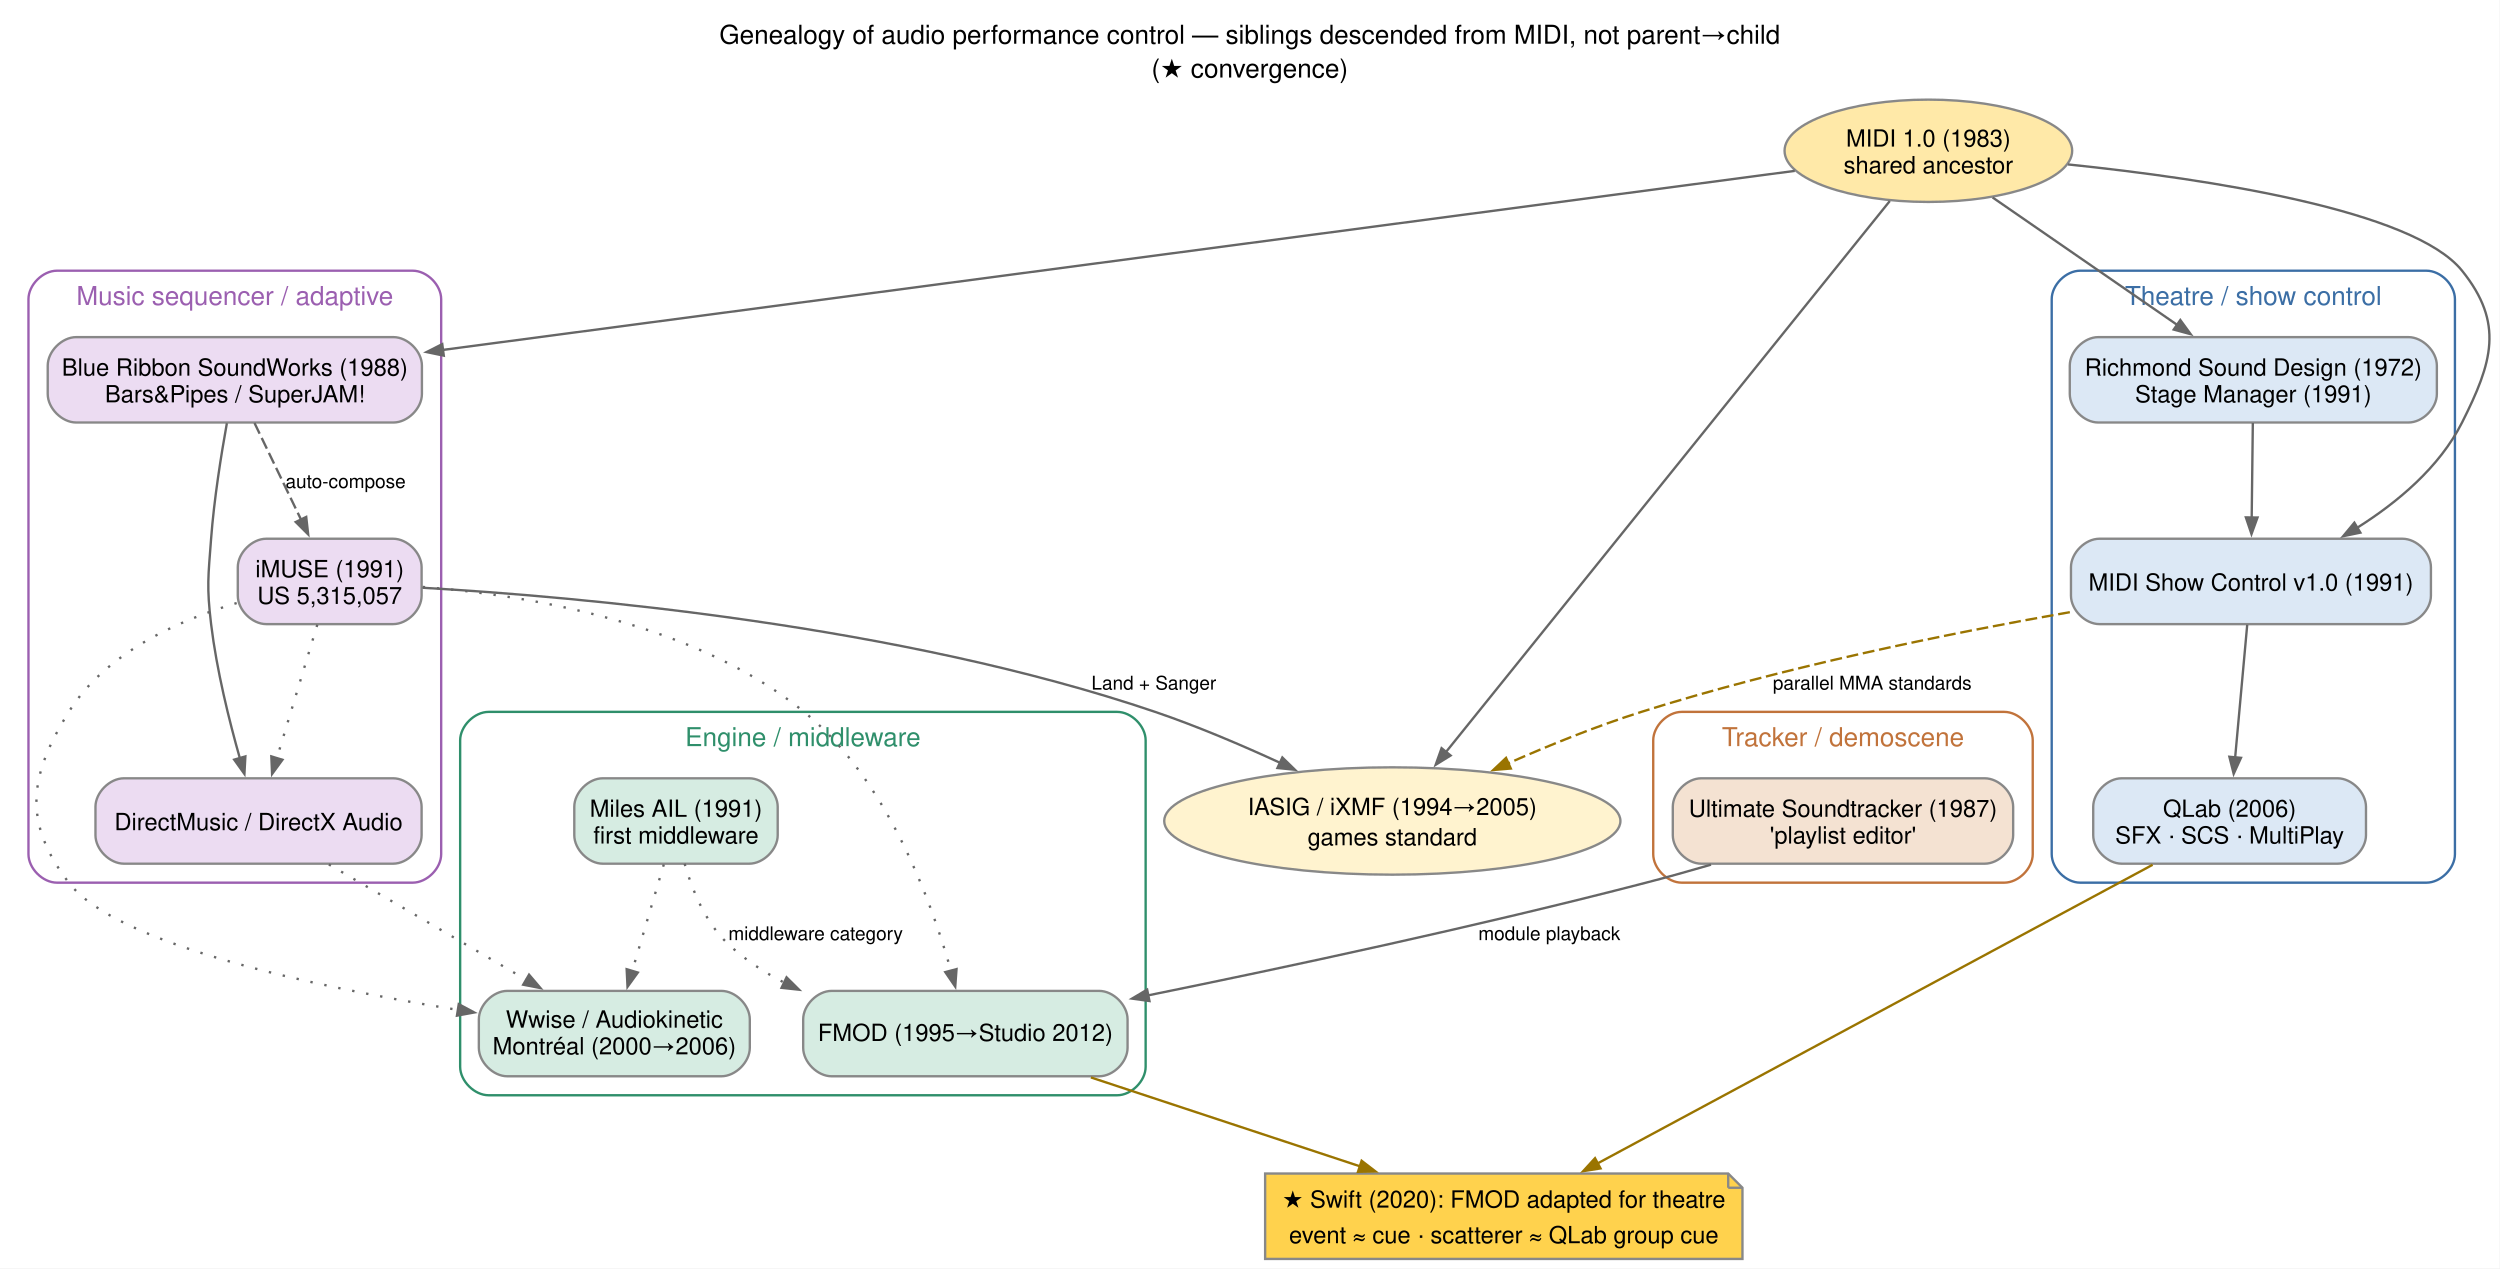
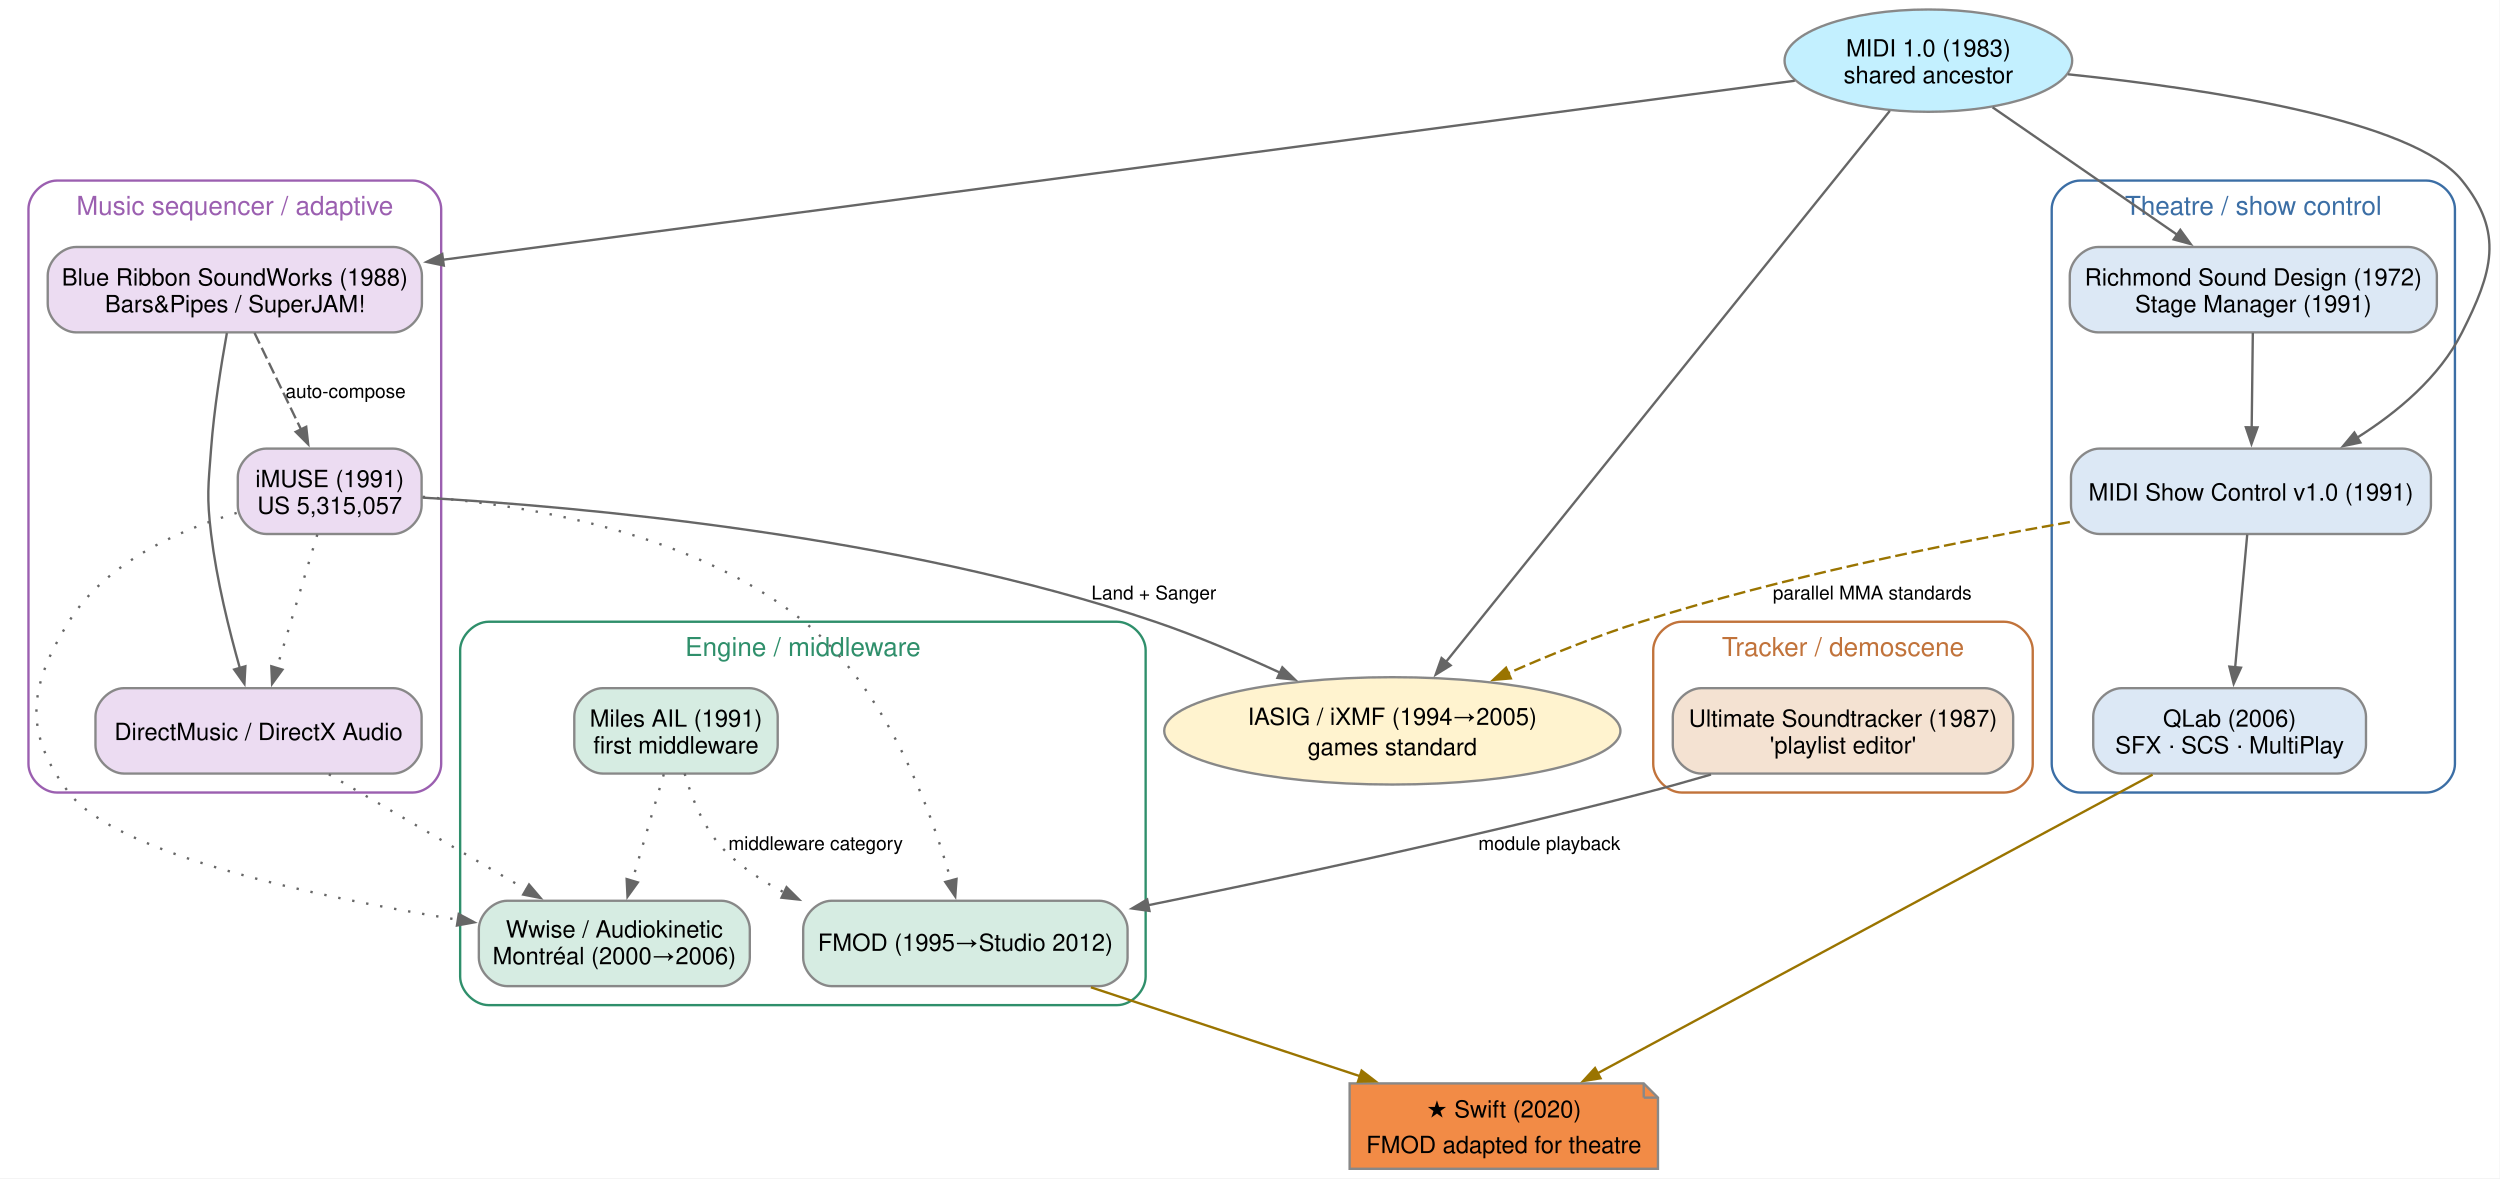
- <svg xmlns="http://www.w3.org/2000/svg" width="1054pt" height="535pt" viewBox="0.00 0.00 1054.00 535.00">
-   <g id="graph0" class="graph" transform="scale(1 1) rotate(0) translate(4 530.76)">
-     <polygon fill="white" stroke="none" points="-4,4 -4,-530.76 1049.79,-530.76 1049.79,4 -4,4" />
-     <text xml:space="preserve" text-anchor="middle" x="522.9" y="-512.31" font-family="Helvetica,sans-Serif" font-size="11.00">Genealogy of audio performance control — siblings descended from MIDI, not parent→child</text>
-     <text xml:space="preserve" text-anchor="middle" x="522.9" y="-498.06" font-family="Helvetica,sans-Serif" font-size="11.00">(★ convergence)</text>
+ <svg xmlns="http://www.w3.org/2000/svg" width="1054pt" height="497pt" viewBox="0.00 0.00 1054.00 497.00">
+   <g id="graph0" class="graph" transform="scale(1 1) rotate(0) translate(4 492.76)">
+     <polygon fill="white" stroke="none" points="-4,4 -4,-492.76 1049.79,-492.76 1049.79,4 -4,4" />
    <g id="clust1" class="cluster">
      <path fill="none" stroke="#3b6ea5" d="M873,-158.63C873,-158.63 1019,-158.63 1019,-158.63 1025,-158.63 1031,-164.63 1031,-170.63 1031,-170.63 1031,-404.63 1031,-404.63 1031,-410.63 1025,-416.63 1019,-416.63 1019,-416.63 873,-416.63 873,-416.63 867,-416.63 861,-410.63 861,-404.63 861,-404.63 861,-170.63 861,-170.63 861,-164.63 867,-158.63 873,-158.63" />
      <text xml:space="preserve" text-anchor="middle" x="946" y="-402.18" font-family="Helvetica,sans-Serif" font-size="11.00" fill="#3b6ea5">Theatre / show control</text>
    </g>
    <g id="clust2" class="cluster">
      <path fill="none" stroke="#c1733b" d="M705,-158.63C705,-158.63 841,-158.63 841,-158.63 847,-158.63 853,-164.63 853,-170.63 853,-170.63 853,-218.63 853,-218.63 853,-224.63 847,-230.63 841,-230.63 841,-230.63 705,-230.63 705,-230.63 699,-230.63 693,-224.63 693,-218.63 693,-218.63 693,-170.63 693,-170.63 693,-164.63 699,-158.63 705,-158.63" />
      <text xml:space="preserve" text-anchor="middle" x="773" y="-216.18" font-family="Helvetica,sans-Serif" font-size="11.00" fill="#c1733b">Tracker / demoscene</text>
    </g>
    <g id="clust3" class="cluster">
      <path fill="none" stroke="#9b5fb0" d="M20,-158.63C20,-158.63 170,-158.63 170,-158.63 176,-158.63 182,-164.63 182,-170.63 182,-170.63 182,-404.63 182,-404.63 182,-410.63 176,-416.63 170,-416.63 170,-416.63 20,-416.63 20,-416.63 14,-416.63 8,-410.63 8,-404.63 8,-404.63 8,-170.63 8,-170.63 8,-164.63 14,-158.63 20,-158.63" />
      <text xml:space="preserve" text-anchor="middle" x="95" y="-402.18" font-family="Helvetica,sans-Serif" font-size="11.00" fill="#9b5fb0">Music sequencer / adaptive</text>
    </g>
    <g id="clust4" class="cluster">
      <path fill="none" stroke="#2f8f6b" d="M202,-69C202,-69 467,-69 467,-69 473,-69 479,-75 479,-81 479,-81 479,-218.63 479,-218.63 479,-224.63 473,-230.63 467,-230.63 467,-230.63 202,-230.63 202,-230.63 196,-230.63 190,-224.63 190,-218.63 190,-218.63 190,-81 190,-81 190,-75 196,-69 202,-69" />
      <text xml:space="preserve" text-anchor="middle" x="334.5" y="-216.18" font-family="Helvetica,sans-Serif" font-size="11.00" fill="#2f8f6b">Engine / middleware</text>
    </g>
    <g id="node1" class="node">
-       <ellipse fill="#ffe9a8" stroke="#888888" cx="809" cy="-467.19" rx="60.63" ry="21.57" />
+       <ellipse fill="#c3f0ff" stroke="#888888" cx="809" cy="-467.19" rx="60.63" ry="21.57" />
      <text xml:space="preserve" text-anchor="middle" x="809" y="-468.94" font-family="Helvetica,sans-Serif" font-size="10.00">MIDI 1.0 (1983)</text>
      <text xml:space="preserve" text-anchor="middle" x="809" y="-457.69" font-family="Helvetica,sans-Serif" font-size="10.00">shared ancestor</text>
    </g>
    <g id="node2" class="node">
      <path fill="#dce8f5" stroke="#888888" d="M1011.38,-388.63C1011.38,-388.63 880.62,-388.63 880.62,-388.63 874.62,-388.63 868.62,-382.63 868.62,-376.63 868.62,-376.63 868.62,-364.63 868.62,-364.63 868.62,-358.63 874.62,-352.63 880.62,-352.63 880.62,-352.63 1011.38,-352.63 1011.38,-352.63 1017.38,-352.63 1023.38,-358.63 1023.38,-364.63 1023.38,-364.63 1023.38,-376.63 1023.38,-376.63 1023.38,-382.63 1017.38,-388.63 1011.38,-388.63" />
      <text xml:space="preserve" text-anchor="middle" x="946" y="-372.38" font-family="Helvetica,sans-Serif" font-size="10.00">Richmond Sound Design (1972)</text>
      <text xml:space="preserve" text-anchor="middle" x="946" y="-361.13" font-family="Helvetica,sans-Serif" font-size="10.00">Stage Manager (1991)</text>
    </g>
    <g id="edge1" class="edge">
      <path fill="none" stroke="#666666" d="M836.07,-447.51C858.49,-432.03 890.41,-410 914.09,-393.66" />
      <polygon fill="#666666" stroke="#666666" points="915.22,-395.85 919.59,-389.86 912.44,-391.82 915.22,-395.85" />
    </g>
    <g id="node3" class="node">
      <path fill="#dce8f5" stroke="#888888" d="M1008.88,-303.63C1008.88,-303.63 881.12,-303.63 881.12,-303.63 875.12,-303.63 869.12,-297.63 869.12,-291.63 869.12,-291.63 869.12,-279.63 869.12,-279.63 869.12,-273.63 875.12,-267.63 881.12,-267.63 881.12,-267.63 1008.88,-267.63 1008.88,-267.63 1014.88,-267.63 1020.88,-273.63 1020.88,-279.63 1020.88,-279.63 1020.88,-291.63 1020.88,-291.63 1020.88,-297.63 1014.88,-303.63 1008.88,-303.63" />
      <text xml:space="preserve" text-anchor="middle" x="945" y="-281.75" font-family="Helvetica,sans-Serif" font-size="10.00">MIDI Show Control v1.0 (1991)</text>
    </g>
    <g id="edge2" class="edge">
      <path fill="none" stroke="#666666" d="M867.88,-461.44C927.42,-455.26 1013.52,-442.12 1034,-416.63 1051.82,-394.46 1046.79,-378.03 1034,-352.63 1024.54,-333.83 1006.92,-319.05 989.83,-308.28" />
      <polygon fill="#666666" stroke="#666666" points="991.13,-306.2 983.87,-304.7 988.6,-310.4 991.13,-306.2" />
    </g>
    <g id="node6" class="node">
      <path fill="#ecdcf2" stroke="#888888" d="M161.88,-388.63C161.88,-388.63 28.13,-388.63 28.13,-388.63 22.13,-388.63 16.12,-382.63 16.12,-376.63 16.12,-376.63 16.12,-364.63 16.12,-364.63 16.12,-358.63 22.12,-352.63 28.12,-352.63 28.12,-352.63 161.88,-352.63 161.88,-352.63 167.88,-352.63 173.88,-358.63 173.88,-364.63 173.88,-364.63 173.88,-376.63 173.88,-376.63 173.88,-382.63 167.88,-388.63 161.88,-388.63" />
      <text xml:space="preserve" text-anchor="middle" x="95" y="-372.38" font-family="Helvetica,sans-Serif" font-size="10.00">Blue Ribbon SoundWorks (1988)</text>
      <text xml:space="preserve" text-anchor="middle" x="95" y="-361.13" font-family="Helvetica,sans-Serif" font-size="10.00">Bars&amp;Pipes / SuperJAM!</text>
    </g>
    <g id="edge5" class="edge">
      <path fill="none" stroke="#666666" d="M752.68,-458.73C628.65,-442.31 331.22,-402.91 182.6,-383.23" />
      <polygon fill="#666666" stroke="#666666" points="183.1,-380.82 175.84,-382.33 182.46,-385.68 183.1,-380.82" />
    </g>
    <g id="node12" class="node">
      <ellipse fill="#fff3cf" stroke="#888888" cx="583" cy="-184.63" rx="96.17" ry="22.63" />
      <text xml:space="preserve" text-anchor="middle" x="583" y="-187.13" font-family="Helvetica,sans-Serif" font-size="10.00">IASIG / iXMF (1994→2005)</text>
      <text xml:space="preserve" text-anchor="middle" x="583" y="-174.38" font-family="Helvetica,sans-Serif" font-size="10.00">games standard</text>
    </g>
    <g id="edge8" class="edge">
      <path fill="none" stroke="#666666" d="M792.75,-446.02C753.07,-396.75 651.17,-270.25 605.6,-213.69" />
      <polygon fill="#666666" stroke="#666666" points="607.58,-212.24 601.28,-208.33 603.77,-215.32 607.58,-212.24" />
    </g>
    <g id="edge3" class="edge">
      <path fill="none" stroke="#666666" d="M945.79,-352.43C945.65,-340.82 945.47,-325.3 945.31,-312.24" />
      <polygon fill="#666666" stroke="#666666" points="947.76,-312.57 945.23,-305.6 942.86,-312.63 947.76,-312.57" />
    </g>
    <g id="node4" class="node">
      <path fill="#dce8f5" stroke="#888888" d="M981.5,-202.63C981.5,-202.63 890.5,-202.63 890.5,-202.63 884.5,-202.63 878.5,-196.63 878.5,-190.63 878.5,-190.63 878.5,-178.63 878.5,-178.63 878.5,-172.63 884.5,-166.63 890.5,-166.63 890.5,-166.63 981.5,-166.63 981.5,-166.63 987.5,-166.63 993.5,-172.63 993.5,-178.63 993.5,-178.63 993.5,-190.63 993.5,-190.63 993.5,-196.63 987.5,-202.63 981.5,-202.63" />
      <text xml:space="preserve" text-anchor="middle" x="936" y="-186.38" font-family="Helvetica,sans-Serif" font-size="10.00">QLab (2006)</text>
      <text xml:space="preserve" text-anchor="middle" x="936" y="-175.13" font-family="Helvetica,sans-Serif" font-size="10.00">SFX · SCS · MultiPlay</text>
    </g>
    <g id="edge4" class="edge">
      <path fill="none" stroke="#666666" d="M943.43,-267.38C942.02,-251.86 939.93,-228.85 938.32,-211.19" />
      <polygon fill="#666666" stroke="#666666" points="940.79,-211.26 937.72,-204.51 935.91,-211.71 940.79,-211.26" />
    </g>
    <g id="edge19" class="edge">
      <path fill="none" stroke="#9a7400" stroke-dasharray="5,2" d="M868.64,-272.67C816.97,-263.59 747.56,-249.44 688,-230.63 669.14,-224.67 649.03,-216.52 631.52,-208.79" />
      <polygon fill="#9a7400" stroke="#9a7400" points="632.95,-206.75 625.56,-206.13 630.95,-211.23 632.95,-206.75" />
      <text xml:space="preserve" text-anchor="middle" x="785.33" y="-240.03" font-family="Helvetica,sans-Serif" font-size="8.00">parallel MMA standards</text>
    </g>
    <g id="node13" class="node">
-       <polygon fill="#ffd24d" stroke="#888888" points="724.62,-36 529.38,-36 529.38,0 730.62,0 730.62,-30 724.62,-36" />
-       <polyline fill="none" stroke="#888888" points="724.62,-36 724.62,-30" />
-       <polyline fill="none" stroke="#888888" points="730.62,-30 724.62,-30" />
-       <text xml:space="preserve" text-anchor="middle" x="630" y="-21.62" font-family="Helvetica,sans-Serif" font-size="10.00">★ Swift (2020): FMOD adapted for theatre</text>
-       <text xml:space="preserve" text-anchor="middle" x="630" y="-6.62" font-family="Helvetica,sans-Serif" font-size="10.00">event ≈ cue · scatterer ≈ QLab group cue</text>
+       <polygon fill="#f28b46" stroke="#888888" points="689,-36 565,-36 565,0 695,0 695,-30 689,-36" />
+       <polyline fill="none" stroke="#888888" points="689,-36 689,-30" />
+       <polyline fill="none" stroke="#888888" points="695,-30 689,-30" />
+       <text xml:space="preserve" text-anchor="middle" x="630" y="-21.62" font-family="Helvetica,sans-Serif" font-size="10.00">★ Swift (2020)</text>
+       <text xml:space="preserve" text-anchor="middle" x="630" y="-6.62" font-family="Helvetica,sans-Serif" font-size="10.00">FMOD adapted for theatre</text>
    </g>
    <g id="edge17" class="edge">
      <path fill="none" stroke="#9a7400" d="M903.54,-166.17C846.93,-135.71 730.37,-73 669.29,-40.14" />
      <polygon fill="#9a7400" stroke="#9a7400" points="670.78,-38.16 663.46,-37 668.46,-42.47 670.78,-38.16" />
    </g>
    <g id="node5" class="node">
      <path fill="#f4e2d2" stroke="#888888" d="M832.75,-202.63C832.75,-202.63 713.25,-202.63 713.25,-202.63 707.25,-202.63 701.25,-196.63 701.25,-190.63 701.25,-190.63 701.25,-178.63 701.25,-178.63 701.25,-172.63 707.25,-166.63 713.25,-166.63 713.25,-166.63 832.75,-166.63 832.75,-166.63 838.75,-166.63 844.75,-172.63 844.75,-178.63 844.75,-178.63 844.75,-190.63 844.75,-190.63 844.75,-196.63 838.75,-202.63 832.75,-202.63" />
      <text xml:space="preserve" text-anchor="middle" x="773" y="-186.38" font-family="Helvetica,sans-Serif" font-size="10.00">Ultimate Soundtracker (1987)</text>
      <text xml:space="preserve" text-anchor="middle" x="773" y="-175.13" font-family="Helvetica,sans-Serif" font-size="10.00">'playlist editor'</text>
    </g>
    <g id="node10" class="node">
      <path fill="#d6ece2" stroke="#888888" d="M459.38,-113C459.38,-113 346.62,-113 346.62,-113 340.62,-113 334.62,-107 334.62,-101 334.62,-101 334.62,-89 334.62,-89 334.62,-83 340.62,-77 346.62,-77 346.62,-77 459.38,-77 459.38,-77 465.38,-77 471.38,-83 471.38,-89 471.38,-89 471.38,-101 471.38,-101 471.38,-107 465.38,-113 459.38,-113" />
      <text xml:space="preserve" text-anchor="middle" x="403" y="-91.88" font-family="Helvetica,sans-Serif" font-size="10.00">FMOD (1995→Studio 2012)</text>
    </g>
    <g id="edge9" class="edge">
      <path fill="none" stroke="#666666" d="M717.36,-166.22C708.25,-163.56 698.89,-160.93 690,-158.63 619.28,-140.29 537.83,-122.86 479.81,-111.07" />
      <polygon fill="#666666" stroke="#666666" points="480.61,-108.73 473.26,-109.75 479.64,-113.54 480.61,-108.73" />
      <text xml:space="preserve" text-anchor="middle" x="649.19" y="-134.4" font-family="Helvetica,sans-Serif" font-size="8.00">module playback</text>
    </g>
    <g id="node7" class="node">
      <path fill="#ecdcf2" stroke="#888888" d="M161.75,-303.63C161.75,-303.63 108.25,-303.63 108.25,-303.63 102.25,-303.63 96.25,-297.63 96.25,-291.63 96.25,-291.63 96.25,-279.63 96.25,-279.63 96.25,-273.63 102.25,-267.63 108.25,-267.63 108.25,-267.63 161.75,-267.63 161.75,-267.63 167.75,-267.63 173.75,-273.63 173.75,-279.63 173.75,-279.63 173.75,-291.63 173.75,-291.63 173.75,-297.63 167.75,-303.63 161.75,-303.63" />
      <text xml:space="preserve" text-anchor="middle" x="135" y="-287.38" font-family="Helvetica,sans-Serif" font-size="10.00">iMUSE (1991)</text>
      <text xml:space="preserve" text-anchor="middle" x="135" y="-276.13" font-family="Helvetica,sans-Serif" font-size="10.00">US 5,315,057</text>
    </g>
    <g id="edge7" class="edge">
      <path fill="none" stroke="#666666" stroke-dasharray="5,2" d="M103.29,-352.43C108.99,-340.6 116.65,-324.71 123.01,-311.5" />
      <polygon fill="#666666" stroke="#666666" points="125.1,-312.82 125.93,-305.45 120.68,-310.69 125.1,-312.82" />
      <text xml:space="preserve" text-anchor="middle" x="141.7" y="-325.03" font-family="Helvetica,sans-Serif" font-size="8.00">auto-compose</text>
    </g>
    <g id="node8" class="node">
      <path fill="#ecdcf2" stroke="#888888" d="M161.75,-202.63C161.75,-202.63 48.25,-202.63 48.25,-202.63 42.25,-202.63 36.25,-196.63 36.25,-190.63 36.25,-190.63 36.25,-178.63 36.25,-178.63 36.25,-172.63 42.25,-166.63 48.25,-166.63 48.25,-166.63 161.75,-166.63 161.75,-166.63 167.75,-166.63 173.75,-172.63 173.75,-178.63 173.75,-178.63 173.75,-190.63 173.75,-190.63 173.75,-196.63 167.75,-202.63 161.75,-202.63" />
      <text xml:space="preserve" text-anchor="middle" x="105" y="-180.75" font-family="Helvetica,sans-Serif" font-size="10.00">DirectMusic / DirectX Audio</text>
    </g>
    <g id="edge6" class="edge">
      <path fill="none" stroke="#666666" d="M91.65,-352.34C89.26,-339.07 86.25,-320.27 85,-303.63 83.8,-287.67 83.09,-283.51 85,-267.63 87.32,-248.3 92.62,-226.95 97.18,-210.88" />
      <polygon fill="#666666" stroke="#666666" points="99.45,-211.86 99.05,-204.45 94.74,-210.49 99.45,-211.86" />
    </g>
    <g id="edge10" class="edge">
      <path fill="none" stroke="#666666" stroke-dasharray="1,5" d="M129.77,-267.38C125.03,-251.72 117.97,-228.43 112.6,-210.71" />
      <polygon fill="#666666" stroke="#666666" points="115.08,-210.44 110.71,-204.45 110.39,-211.86 115.08,-210.44" />
    </g>
    <g id="edge16" class="edge">
      <path fill="none" stroke="#666666" stroke-dasharray="1,5" d="M174.22,-283.31C217.93,-279.91 288.56,-268.44 335,-230.63 369.71,-202.37 388.38,-151.83 396.96,-121.36" />
      <polygon fill="#666666" stroke="#666666" points="399.27,-122.19 398.73,-114.79 394.54,-120.92 399.27,-122.19" />
    </g>
    <g id="node11" class="node">
      <path fill="#d6ece2" stroke="#888888" d="M300.12,-113C300.12,-113 209.88,-113 209.88,-113 203.88,-113 197.88,-107 197.88,-101 197.88,-101 197.88,-89 197.88,-89 197.88,-83 203.88,-77 209.88,-77 209.88,-77 300.12,-77 300.12,-77 306.12,-77 312.12,-83 312.12,-89 312.12,-89 312.12,-101 312.12,-101 312.12,-107 306.12,-113 300.12,-113" />
      <text xml:space="preserve" text-anchor="middle" x="255" y="-97.5" font-family="Helvetica,sans-Serif" font-size="10.00">Wwise / Audiokinetic</text>
      <text xml:space="preserve" text-anchor="middle" x="255" y="-86.25" font-family="Helvetica,sans-Serif" font-size="10.00">Montréal (2000→2006)</text>
    </g>
    <g id="edge14" class="edge">
      <path fill="none" stroke="#666666" stroke-dasharray="1,5" d="M95.78,-276.51C70.83,-269.09 40.41,-255.36 25,-230.63 8.08,-203.47 5.57,-184.05 25,-158.63 44.92,-132.56 128.38,-114.76 189.04,-104.99" />
      <polygon fill="#666666" stroke="#666666" points="189.41,-107.41 195.94,-103.9 188.65,-102.57 189.41,-107.41" />
    </g>
    <g id="edge11" class="edge">
      <path fill="none" stroke="#666666" d="M174.15,-282.96C239.68,-279.19 375.03,-267.29 483,-230.63 500.66,-224.63 519.46,-216.63 535.93,-209.04" />
      <polygon fill="#666666" stroke="#666666" points="536.64,-211.41 541.95,-206.23 534.57,-206.97 536.64,-211.41" />
      <text xml:space="preserve" text-anchor="middle" x="482.45" y="-240.03" font-family="Helvetica,sans-Serif" font-size="8.00">Land + Sanger</text>
    </g>
    <g id="edge13" class="edge">
      <path fill="none" stroke="#666666" stroke-dasharray="1,5" d="M134.64,-166.32C158.49,-152.38 192.16,-132.71 217.82,-117.72" />
      <polygon fill="#666666" stroke="#666666" points="219.05,-119.84 223.86,-114.19 216.58,-115.61 219.05,-119.84" />
    </g>
    <g id="node9" class="node">
      <path fill="#d6ece2" stroke="#888888" d="M311.88,-202.63C311.88,-202.63 250.12,-202.63 250.12,-202.63 244.12,-202.63 238.12,-196.63 238.12,-190.63 238.12,-190.63 238.12,-178.63 238.12,-178.63 238.12,-172.63 244.12,-166.63 250.12,-166.63 250.12,-166.63 311.88,-166.63 311.88,-166.63 317.88,-166.63 323.88,-172.63 323.88,-178.63 323.88,-178.63 323.88,-190.63 323.88,-190.63 323.88,-196.63 317.88,-202.63 311.88,-202.63" />
      <text xml:space="preserve" text-anchor="middle" x="281" y="-186.38" font-family="Helvetica,sans-Serif" font-size="10.00">Miles AIL (1991)</text>
      <text xml:space="preserve" text-anchor="middle" x="281" y="-175.13" font-family="Helvetica,sans-Serif" font-size="10.00">first middleware</text>
    </g>
    <g id="edge12" class="edge">
      <path fill="none" stroke="#666666" stroke-dasharray="1,5" d="M284.64,-166.59C287.76,-155.68 293.31,-141.96 302.75,-133 309.74,-126.36 318.02,-120.9 326.78,-116.4" />
      <polygon fill="#666666" stroke="#666666" points="327.61,-118.72 332.87,-113.5 325.5,-114.3 327.61,-118.72" />
      <text xml:space="preserve" text-anchor="middle" x="339.88" y="-134.4" font-family="Helvetica,sans-Serif" font-size="8.00">middleware category</text>
    </g>
    <g id="edge15" class="edge">
      <path fill="none" stroke="#666666" stroke-dasharray="1,5" d="M275.86,-166.32C272.05,-153.47 266.8,-135.77 262.52,-121.33" />
      <polygon fill="#666666" stroke="#666666" points="264.9,-120.74 260.56,-114.73 260.2,-122.14 264.9,-120.74" />
    </g>
    <g id="edge18" class="edge">
      <path fill="none" stroke="#9a7400" d="M455.93,-76.51C489.92,-65.28 534.14,-50.67 569.51,-38.99" />
      <polygon fill="#9a7400" stroke="#9a7400" points="570.06,-41.38 575.94,-36.86 568.52,-36.73 570.06,-41.38" />
    </g>
  </g>
</svg>
